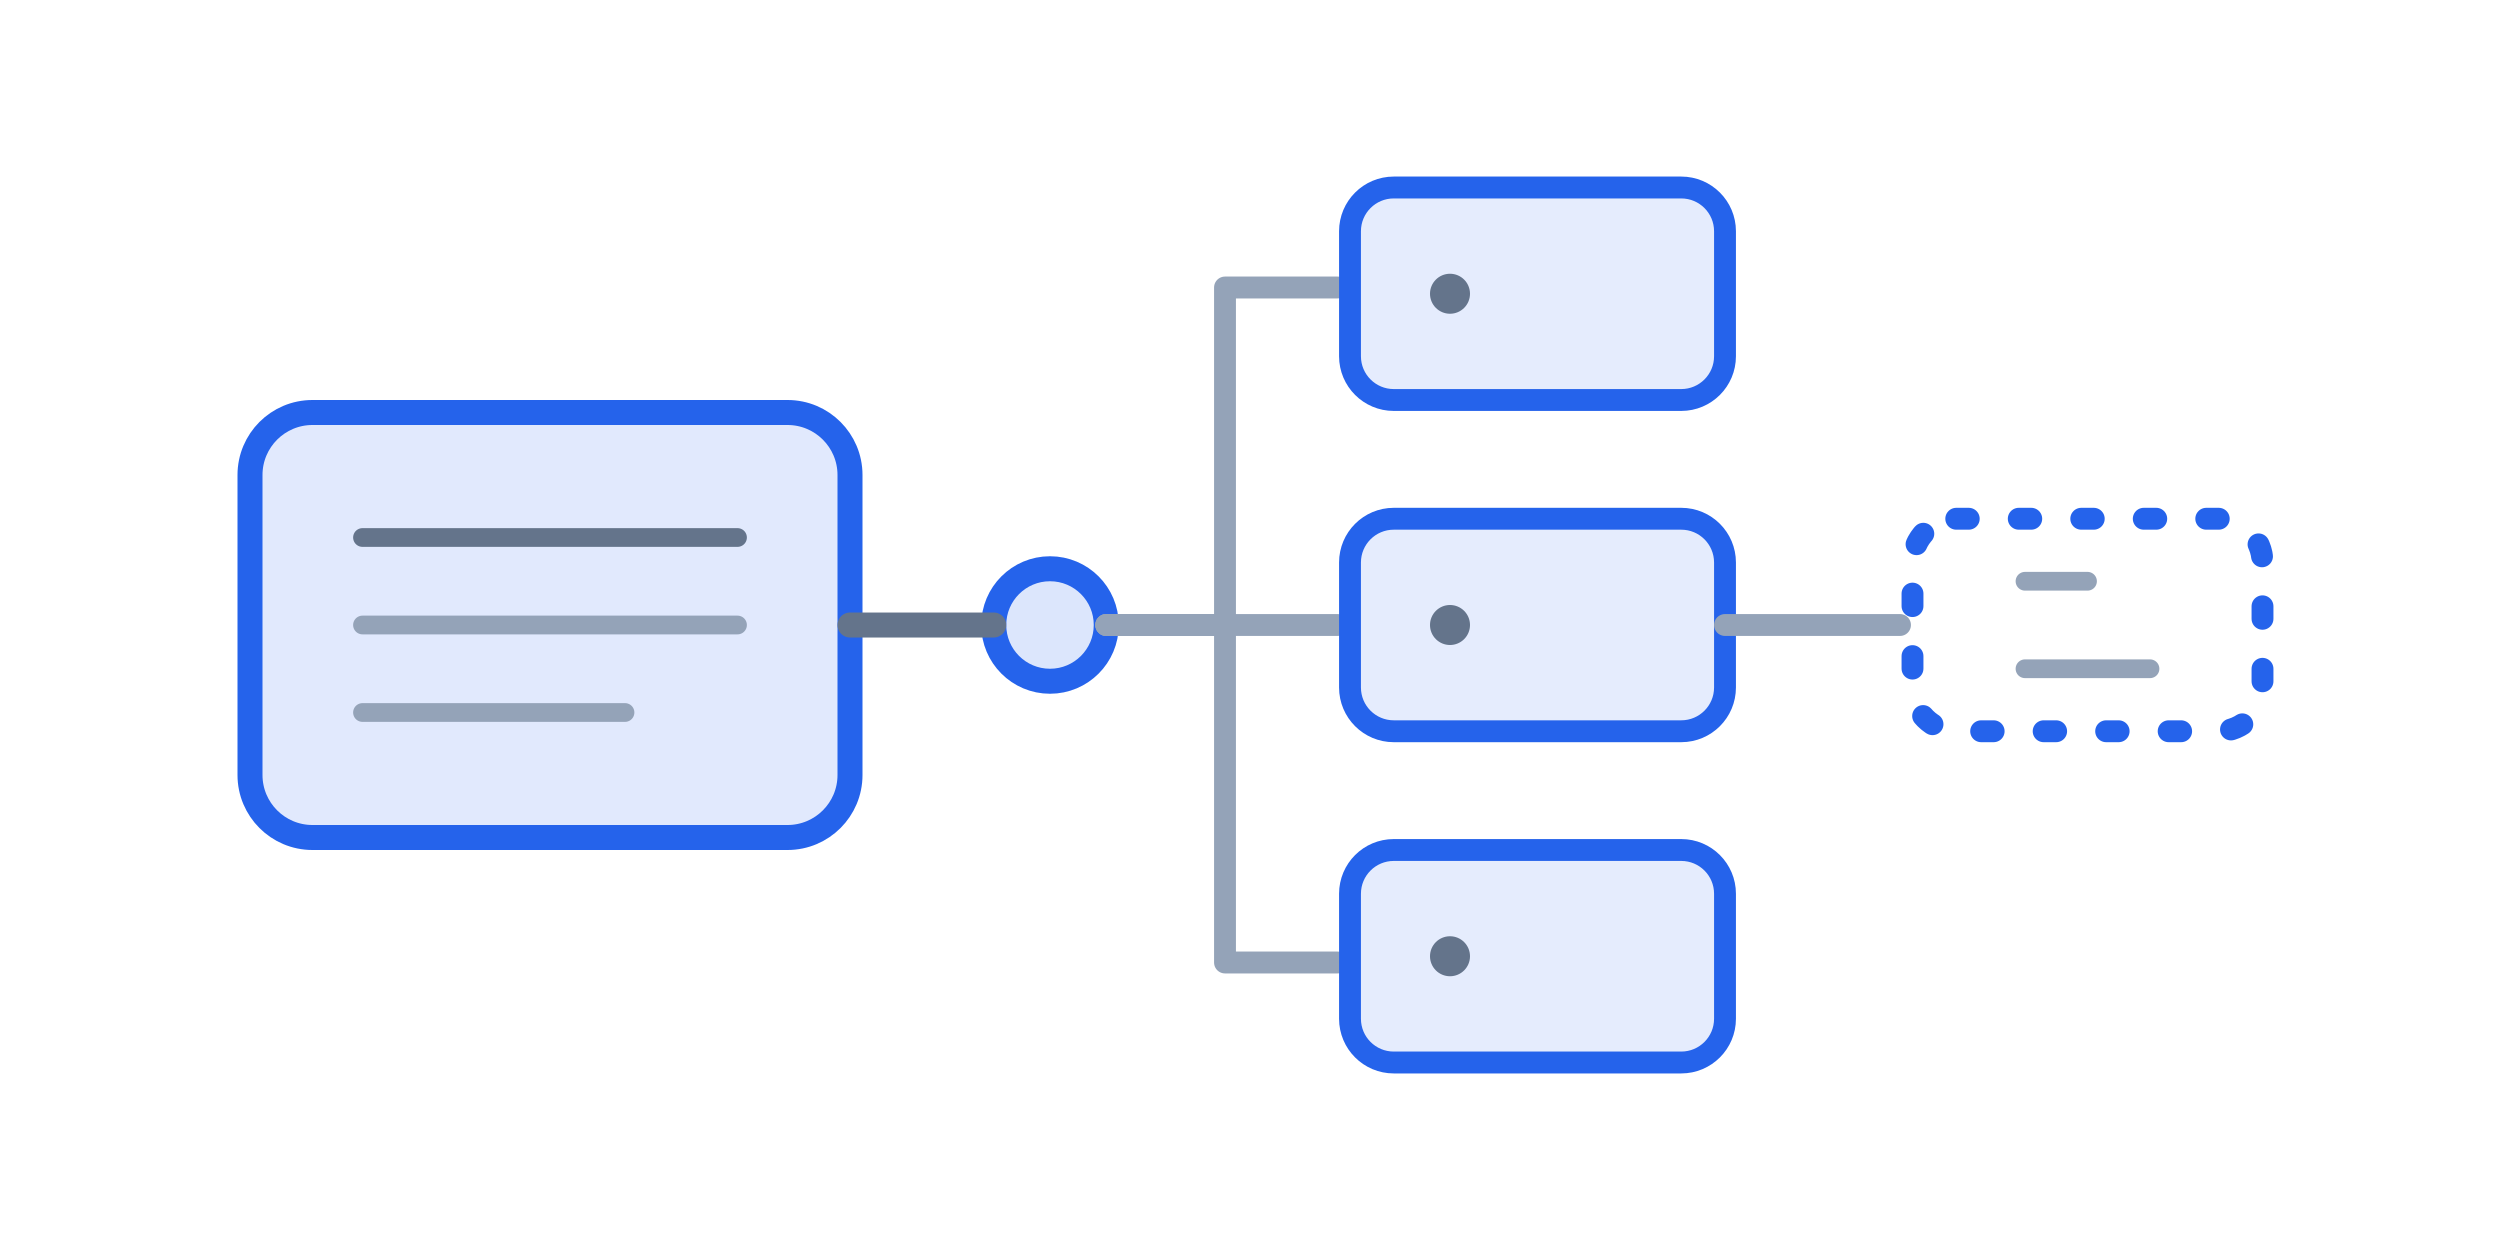
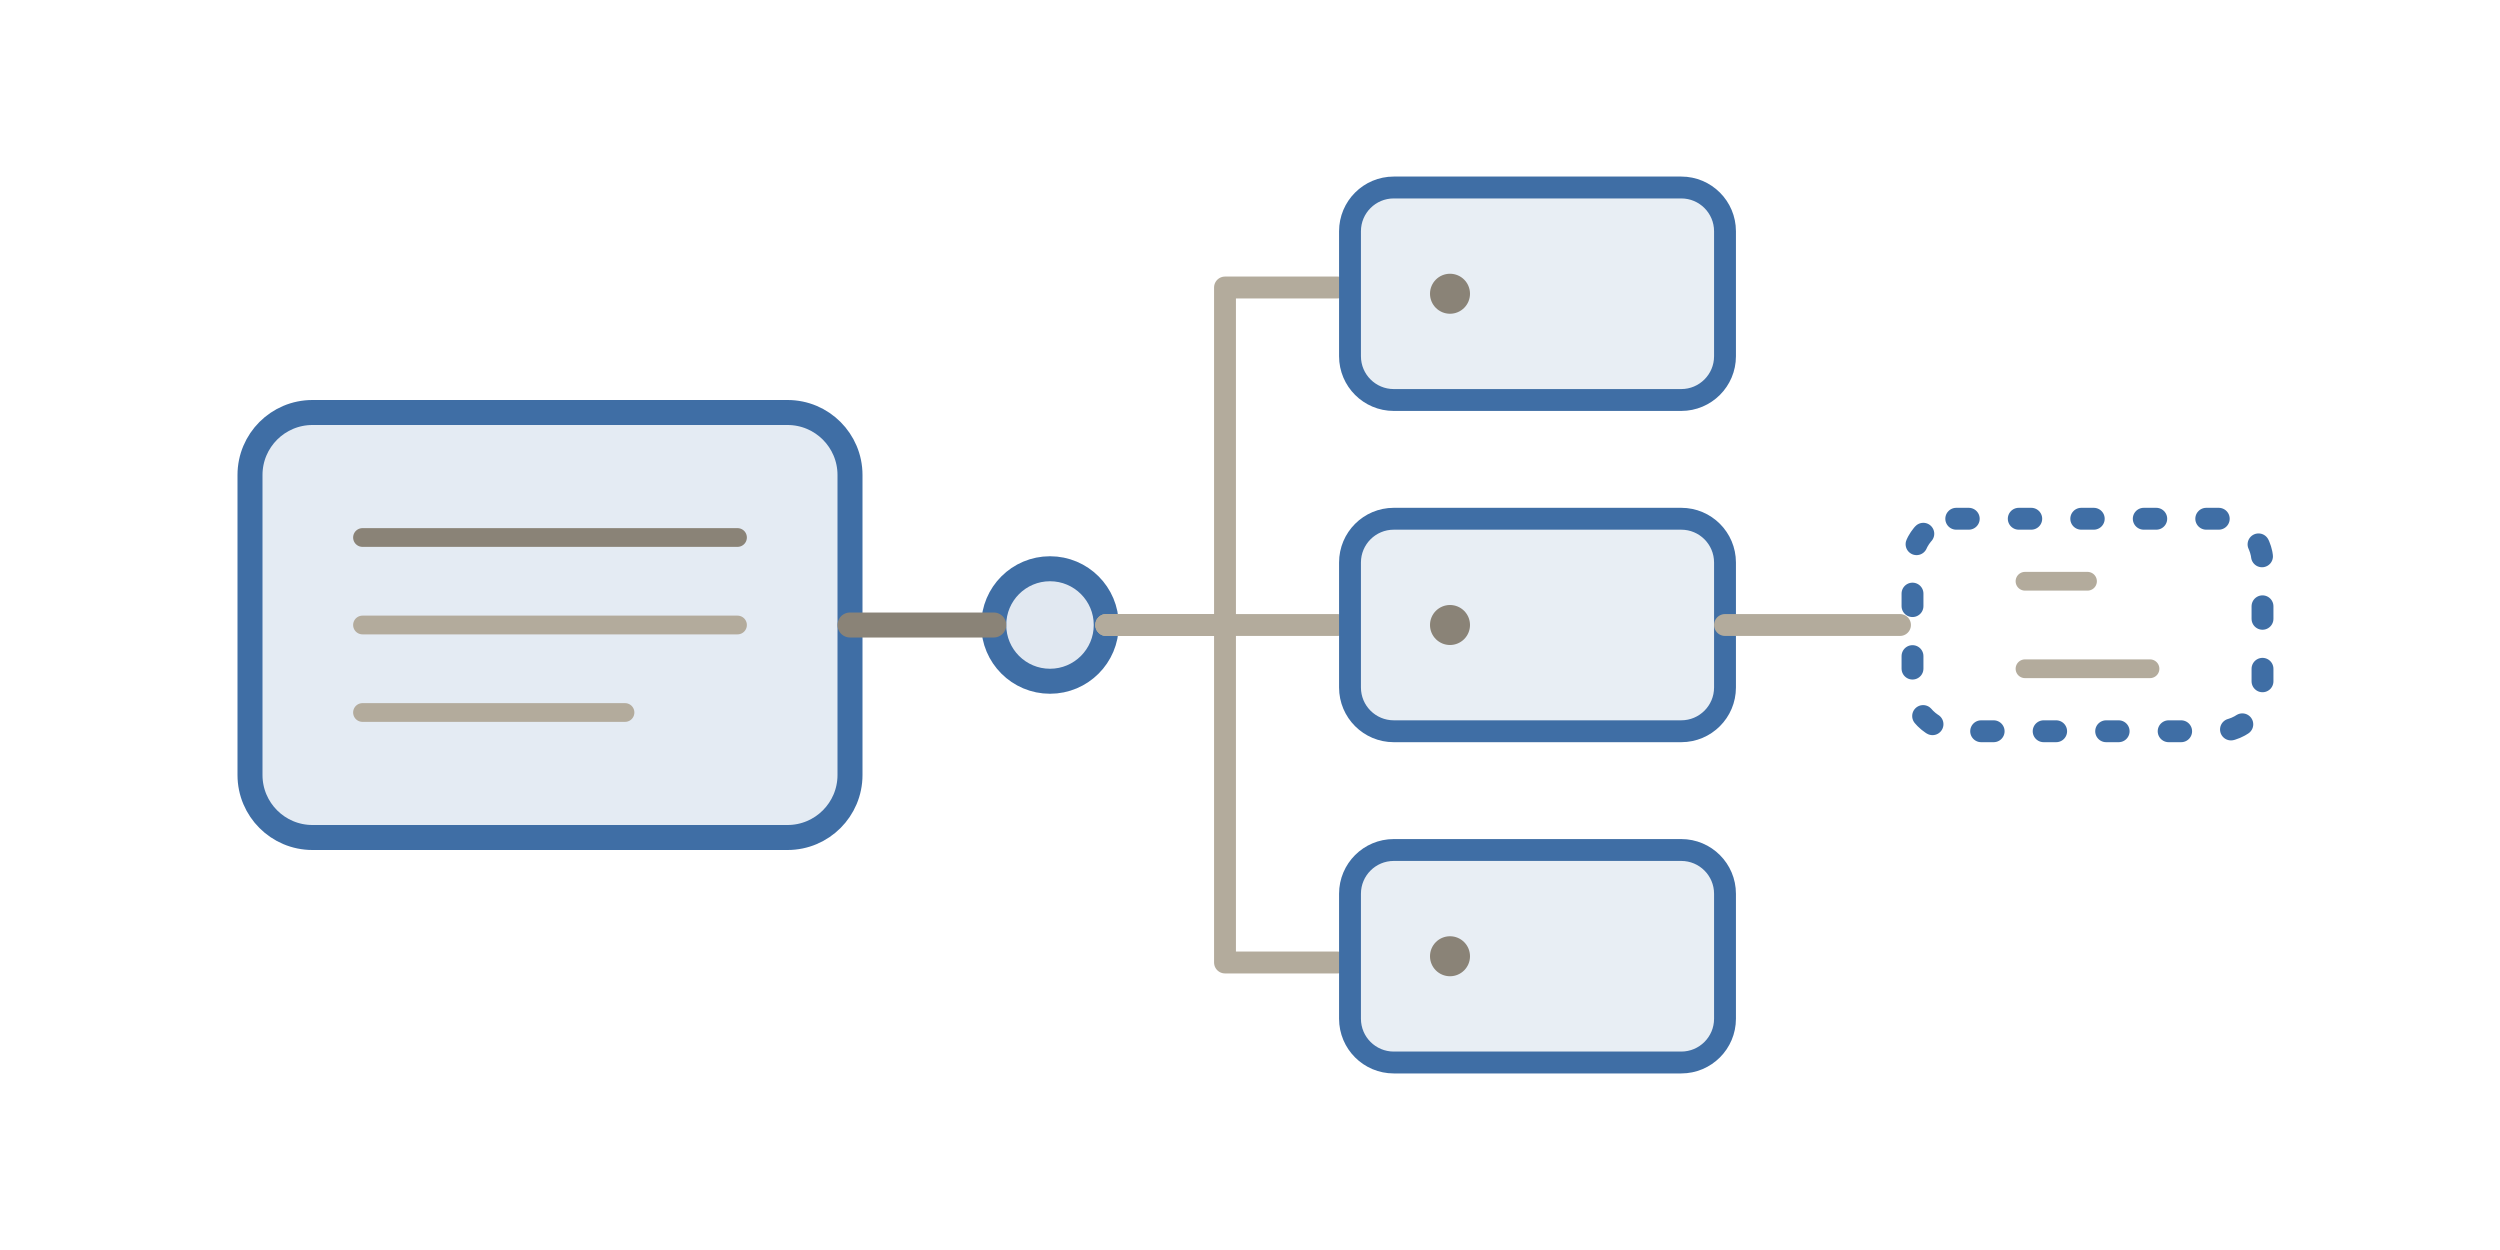
<svg xmlns="http://www.w3.org/2000/svg" viewBox="0 0 400 200" fill="none" role="img" aria-label="Illustration of the subnet splitter tool">
-   <rect x="40" y="66" width="96" height="68" rx="10" fill="#2563eb" fill-opacity="0.14" stroke="#2563eb" stroke-width="4" stroke-linejoin="round" />
-   <line x1="58" y1="86" x2="118" y2="86" stroke="#64748b" stroke-width="3" stroke-linecap="round" />
-   <line x1="58" y1="100" x2="118" y2="100" stroke="#94a3b8" stroke-width="3" stroke-linecap="round" />
-   <line x1="58" y1="114" x2="100" y2="114" stroke="#94a3b8" stroke-width="3" stroke-linecap="round" />
-   <circle cx="168" cy="100" r="9" fill="#2563eb" fill-opacity="0.16" stroke="#2563eb" stroke-width="4" />
-   <line x1="136" y1="100" x2="159" y2="100" stroke="#64748b" stroke-width="4" stroke-linecap="round" />
-   <path d="M177 100 H196 V46 H214" stroke="#94a3b8" stroke-width="3.5" stroke-linecap="round" stroke-linejoin="round" />
-   <path d="M177 100 H214" stroke="#94a3b8" stroke-width="3.5" stroke-linecap="round" stroke-linejoin="round" />
-   <path d="M177 100 H196 V154 H214" stroke="#94a3b8" stroke-width="3.5" stroke-linecap="round" stroke-linejoin="round" />
-   <rect x="216" y="30" width="60" height="34" rx="7" fill="#2563eb" fill-opacity="0.12" stroke="#2563eb" stroke-width="3.5" stroke-linejoin="round" />
-   <rect x="216" y="83" width="60" height="34" rx="7" fill="#2563eb" fill-opacity="0.12" stroke="#2563eb" stroke-width="3.5" stroke-linejoin="round" />
-   <rect x="216" y="136" width="60" height="34" rx="7" fill="#2563eb" fill-opacity="0.12" stroke="#2563eb" stroke-width="3.5" stroke-linejoin="round" />
-   <circle cx="232" cy="47" r="3.2" fill="#64748b" />
-   <circle cx="232" cy="100" r="3.2" fill="#64748b" />
-   <circle cx="232" cy="153" r="3.2" fill="#64748b" />
-   <rect x="306" y="83" width="56" height="34" rx="7" stroke="#2563eb" stroke-width="3.5" stroke-linejoin="round" stroke-dasharray="2 8" stroke-linecap="round" />
-   <line x1="276" y1="100" x2="304" y2="100" stroke="#94a3b8" stroke-width="3.5" stroke-linecap="round" />
-   <line x1="324" y1="93" x2="334" y2="93" stroke="#94a3b8" stroke-width="3" stroke-linecap="round" />
-   <line x1="324" y1="107" x2="344" y2="107" stroke="#94a3b8" stroke-width="3" stroke-linecap="round" />
+   <rect x="40" y="66" width="96" height="68" rx="10" fill="#3f6ea5" fill-opacity="0.14" stroke="#3f6ea5" stroke-width="4" stroke-linejoin="round" />
+   <line x1="58" y1="86" x2="118" y2="86" stroke="#8a8377" stroke-width="3" stroke-linecap="round" />
+   <line x1="58" y1="100" x2="118" y2="100" stroke="#b3ab9c" stroke-width="3" stroke-linecap="round" />
+   <line x1="58" y1="114" x2="100" y2="114" stroke="#b3ab9c" stroke-width="3" stroke-linecap="round" />
+   <circle cx="168" cy="100" r="9" fill="#3f6ea5" fill-opacity="0.16" stroke="#3f6ea5" stroke-width="4" />
+   <line x1="136" y1="100" x2="159" y2="100" stroke="#8a8377" stroke-width="4" stroke-linecap="round" />
+   <path d="M177 100 H196 V46 H214" stroke="#b3ab9c" stroke-width="3.5" stroke-linecap="round" stroke-linejoin="round" />
+   <path d="M177 100 H214" stroke="#b3ab9c" stroke-width="3.5" stroke-linecap="round" stroke-linejoin="round" />
+   <path d="M177 100 H196 V154 H214" stroke="#b3ab9c" stroke-width="3.5" stroke-linecap="round" stroke-linejoin="round" />
+   <rect x="216" y="30" width="60" height="34" rx="7" fill="#3f6ea5" fill-opacity="0.12" stroke="#3f6ea5" stroke-width="3.5" stroke-linejoin="round" />
+   <rect x="216" y="83" width="60" height="34" rx="7" fill="#3f6ea5" fill-opacity="0.12" stroke="#3f6ea5" stroke-width="3.5" stroke-linejoin="round" />
+   <rect x="216" y="136" width="60" height="34" rx="7" fill="#3f6ea5" fill-opacity="0.12" stroke="#3f6ea5" stroke-width="3.5" stroke-linejoin="round" />
+   <circle cx="232" cy="47" r="3.2" fill="#8a8377" />
+   <circle cx="232" cy="100" r="3.2" fill="#8a8377" />
+   <circle cx="232" cy="153" r="3.2" fill="#8a8377" />
+   <rect x="306" y="83" width="56" height="34" rx="7" stroke="#3f6ea5" stroke-width="3.5" stroke-linejoin="round" stroke-dasharray="2 8" stroke-linecap="round" />
+   <line x1="276" y1="100" x2="304" y2="100" stroke="#b3ab9c" stroke-width="3.5" stroke-linecap="round" />
+   <line x1="324" y1="93" x2="334" y2="93" stroke="#b3ab9c" stroke-width="3" stroke-linecap="round" />
+   <line x1="324" y1="107" x2="344" y2="107" stroke="#b3ab9c" stroke-width="3" stroke-linecap="round" />
</svg>
